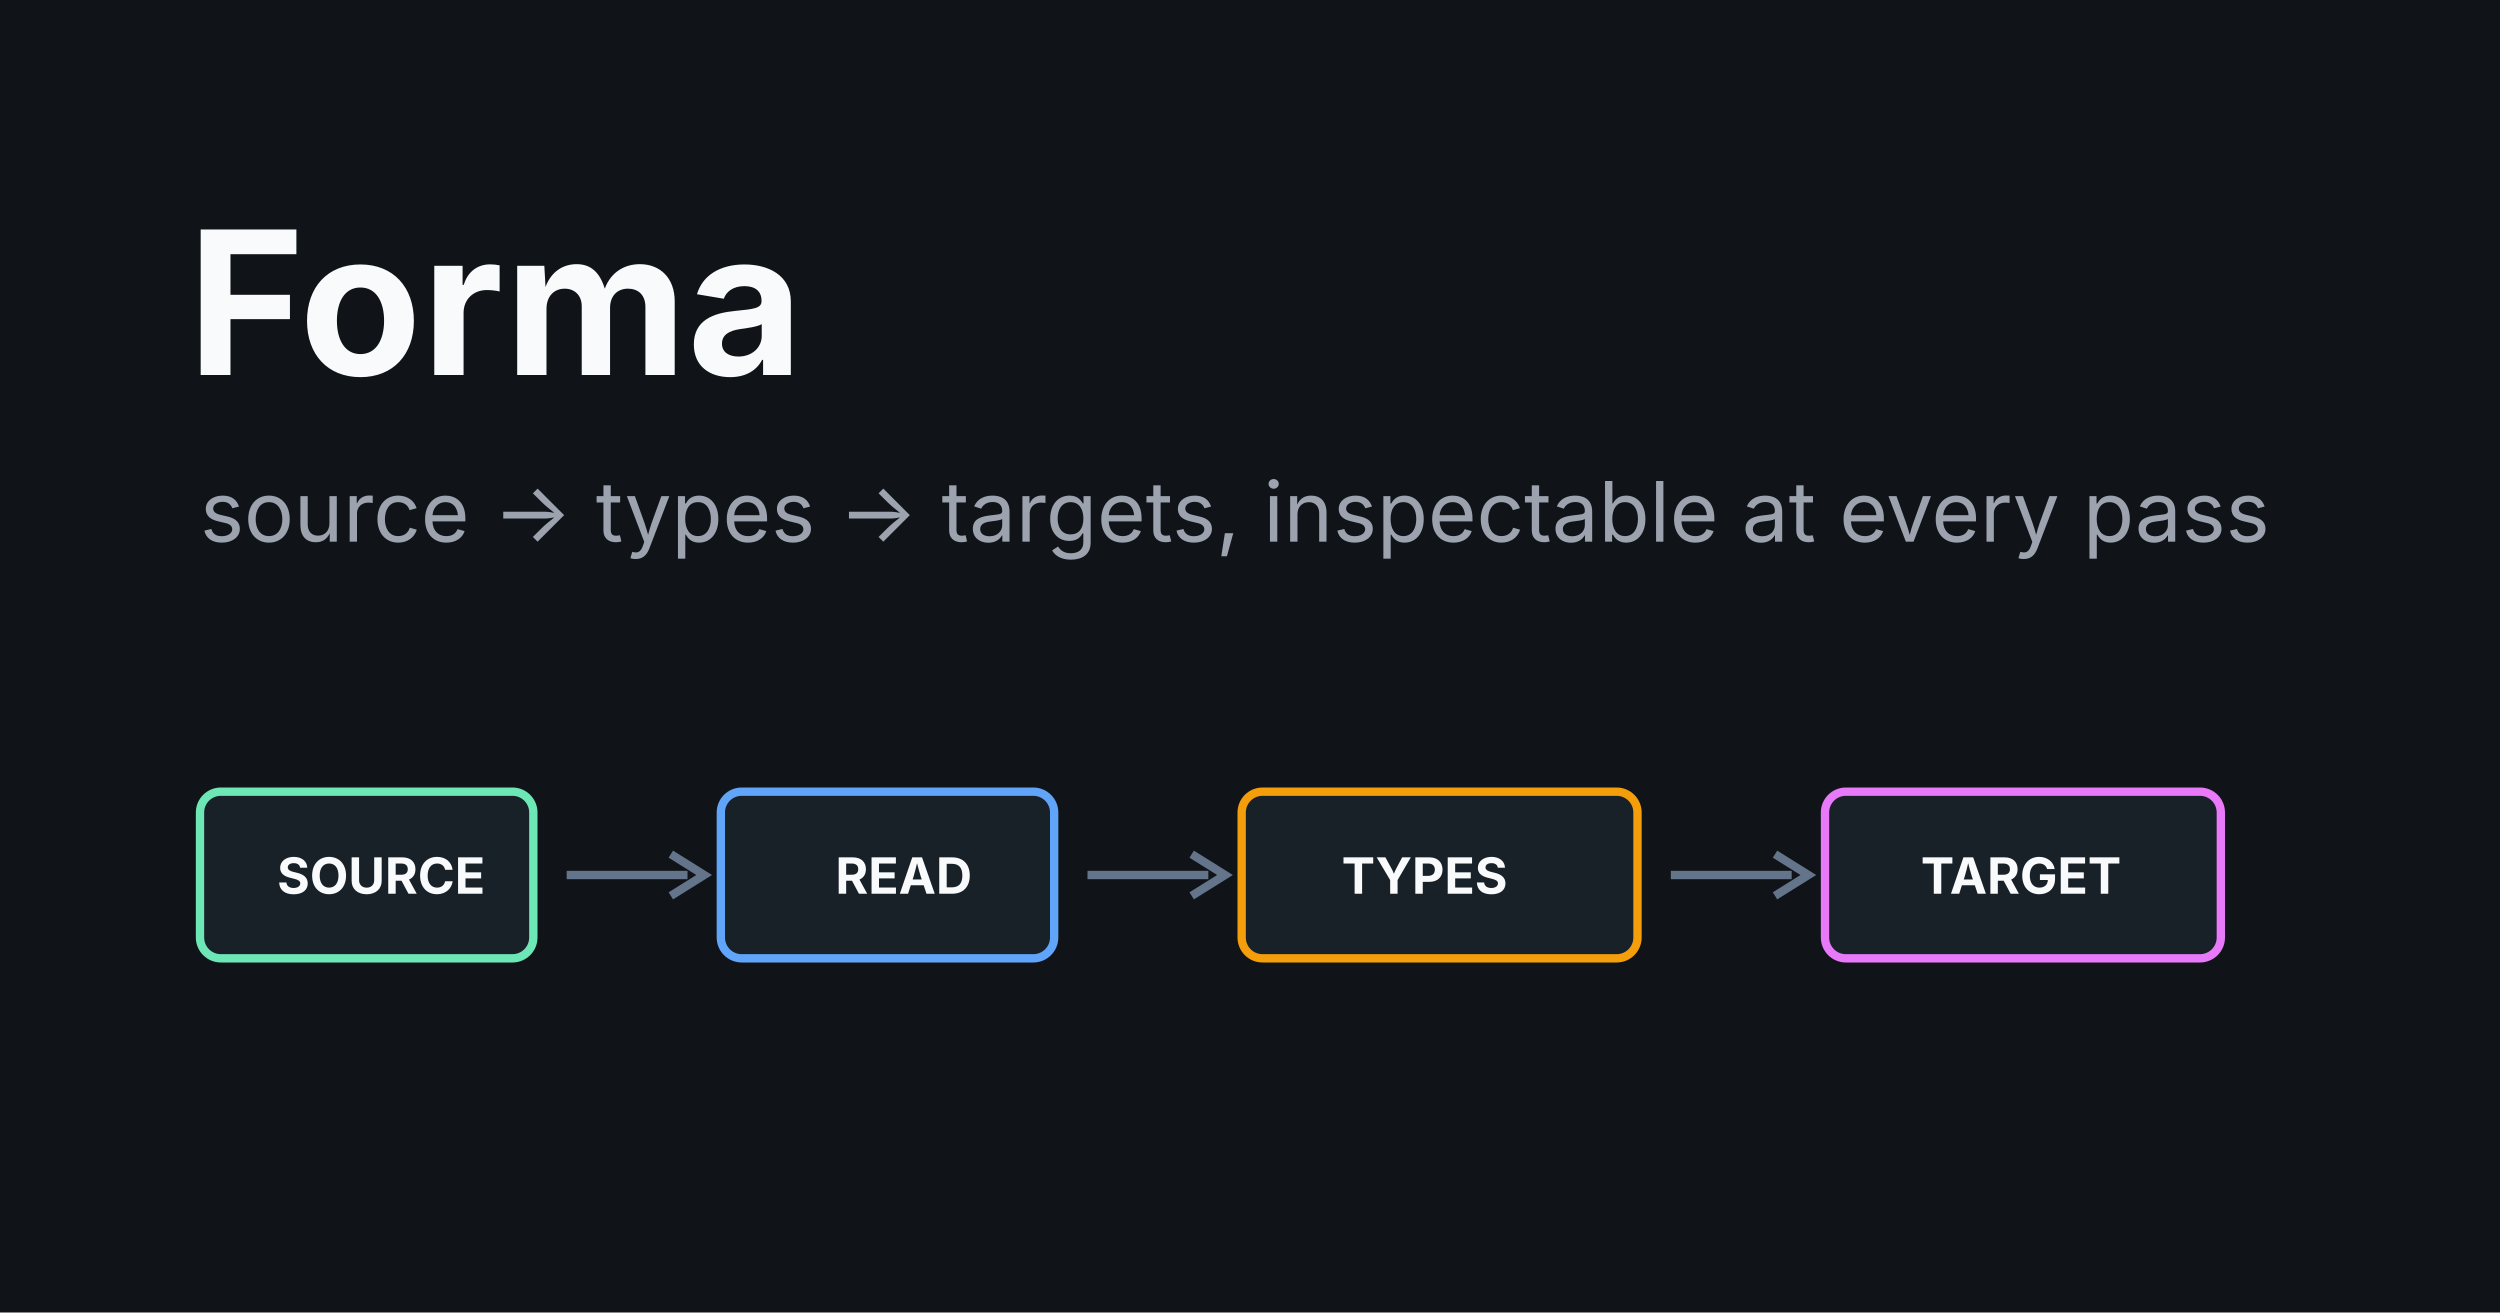
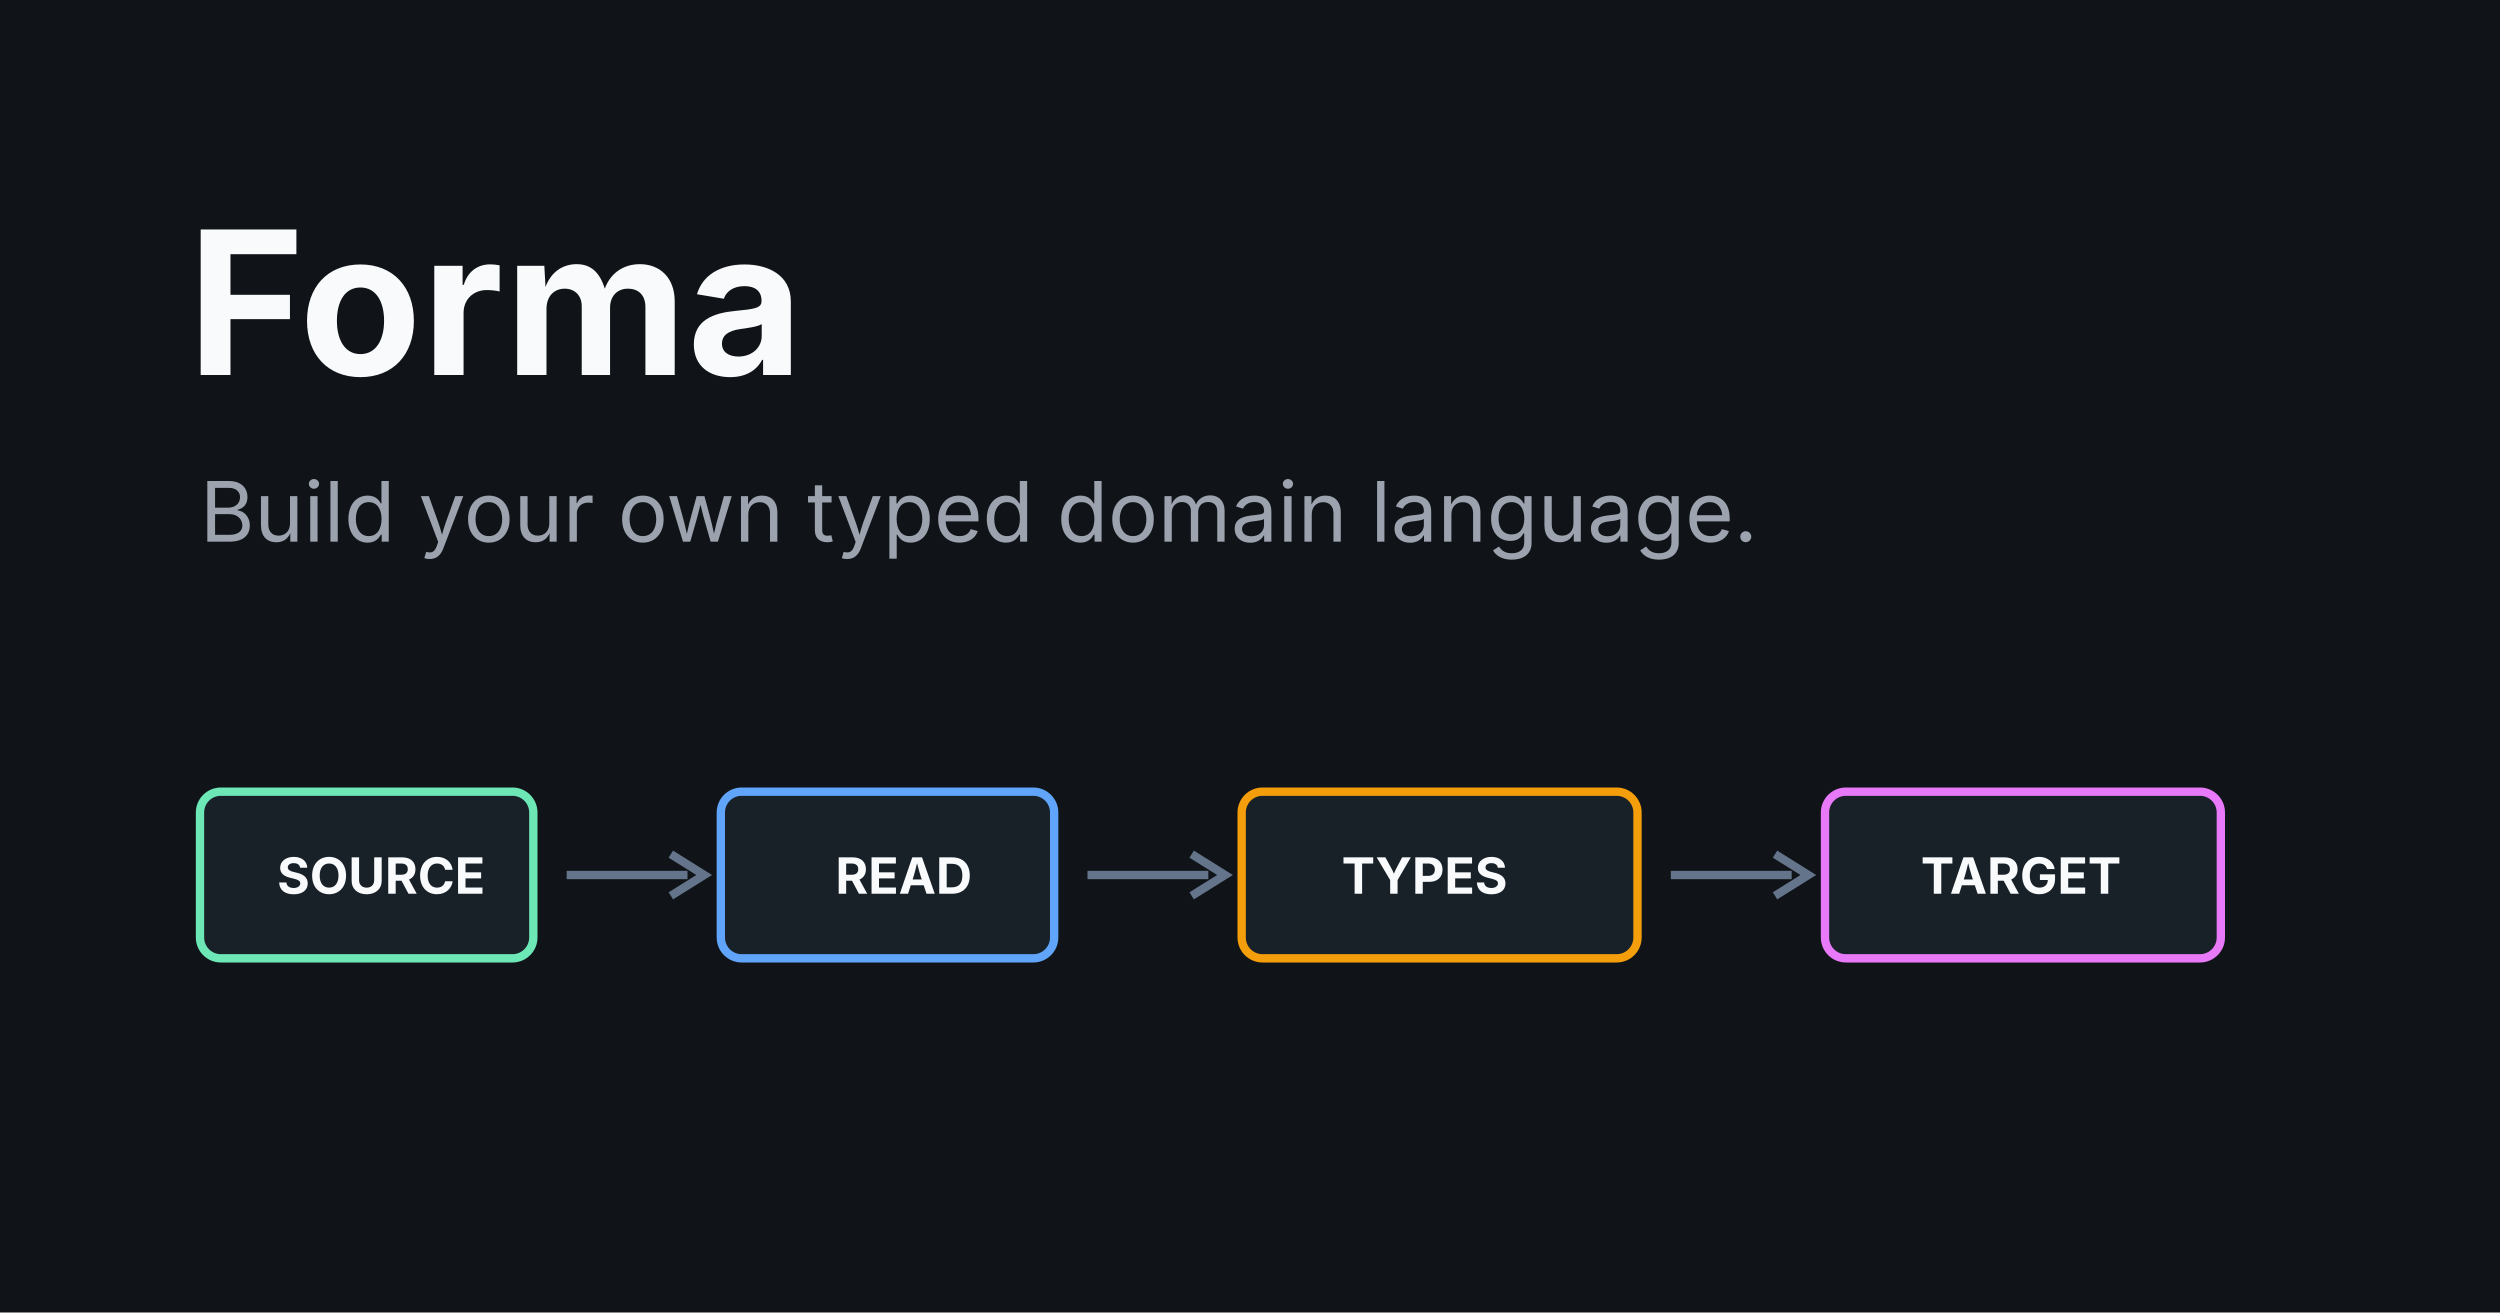
<svg xmlns="http://www.w3.org/2000/svg" width="1200" height="630" viewBox="0 0 1200 630">
  <rect width="1200" height="630" fill="#101418" />
  <text x="90" y="180" fill="#f8fafc" font-family="Inter, system-ui, sans-serif" font-size="96" font-weight="750">Forma</text>
-   <text x="96" y="260" fill="#9ca3af" font-family="Inter, system-ui, sans-serif" font-size="40">source -&gt; types -&gt; targets, inspectable at every pass</text>
+   <text x="96" y="260" fill="#9ca3af" font-family="Inter, system-ui, sans-serif" font-size="40">Build your own typed domain language.</text>
  <g transform="translate(96 380)" fill="none" stroke-width="4">
    <rect width="160" height="80" rx="10" fill="#182028" stroke="#6ee7b7" />
    <rect x="250" width="160" height="80" rx="10" fill="#182028" stroke="#60a5fa" />
    <rect x="500" width="190" height="80" rx="10" fill="#182028" stroke="#f59e0b" />
    <rect x="780" width="190" height="80" rx="10" fill="#182028" stroke="#e879f9" />
    <path d="M176 40h58M426 40h58M706 40h58" stroke="#64748b" />
    <path d="M226 30l16 10-16 10M476 30l16 10-16 10M756 30l16 10-16 10" stroke="#64748b" />
    <g fill="#f8fafc" font-family="Inter, system-ui, sans-serif" font-size="24" font-weight="700" stroke="none">
      <text x="37" y="49">SOURCE</text>
      <text x="305" y="49">READ</text>
      <text x="548" y="49">TYPES</text>
      <text x="826" y="49">TARGET</text>
    </g>
  </g>
</svg>
